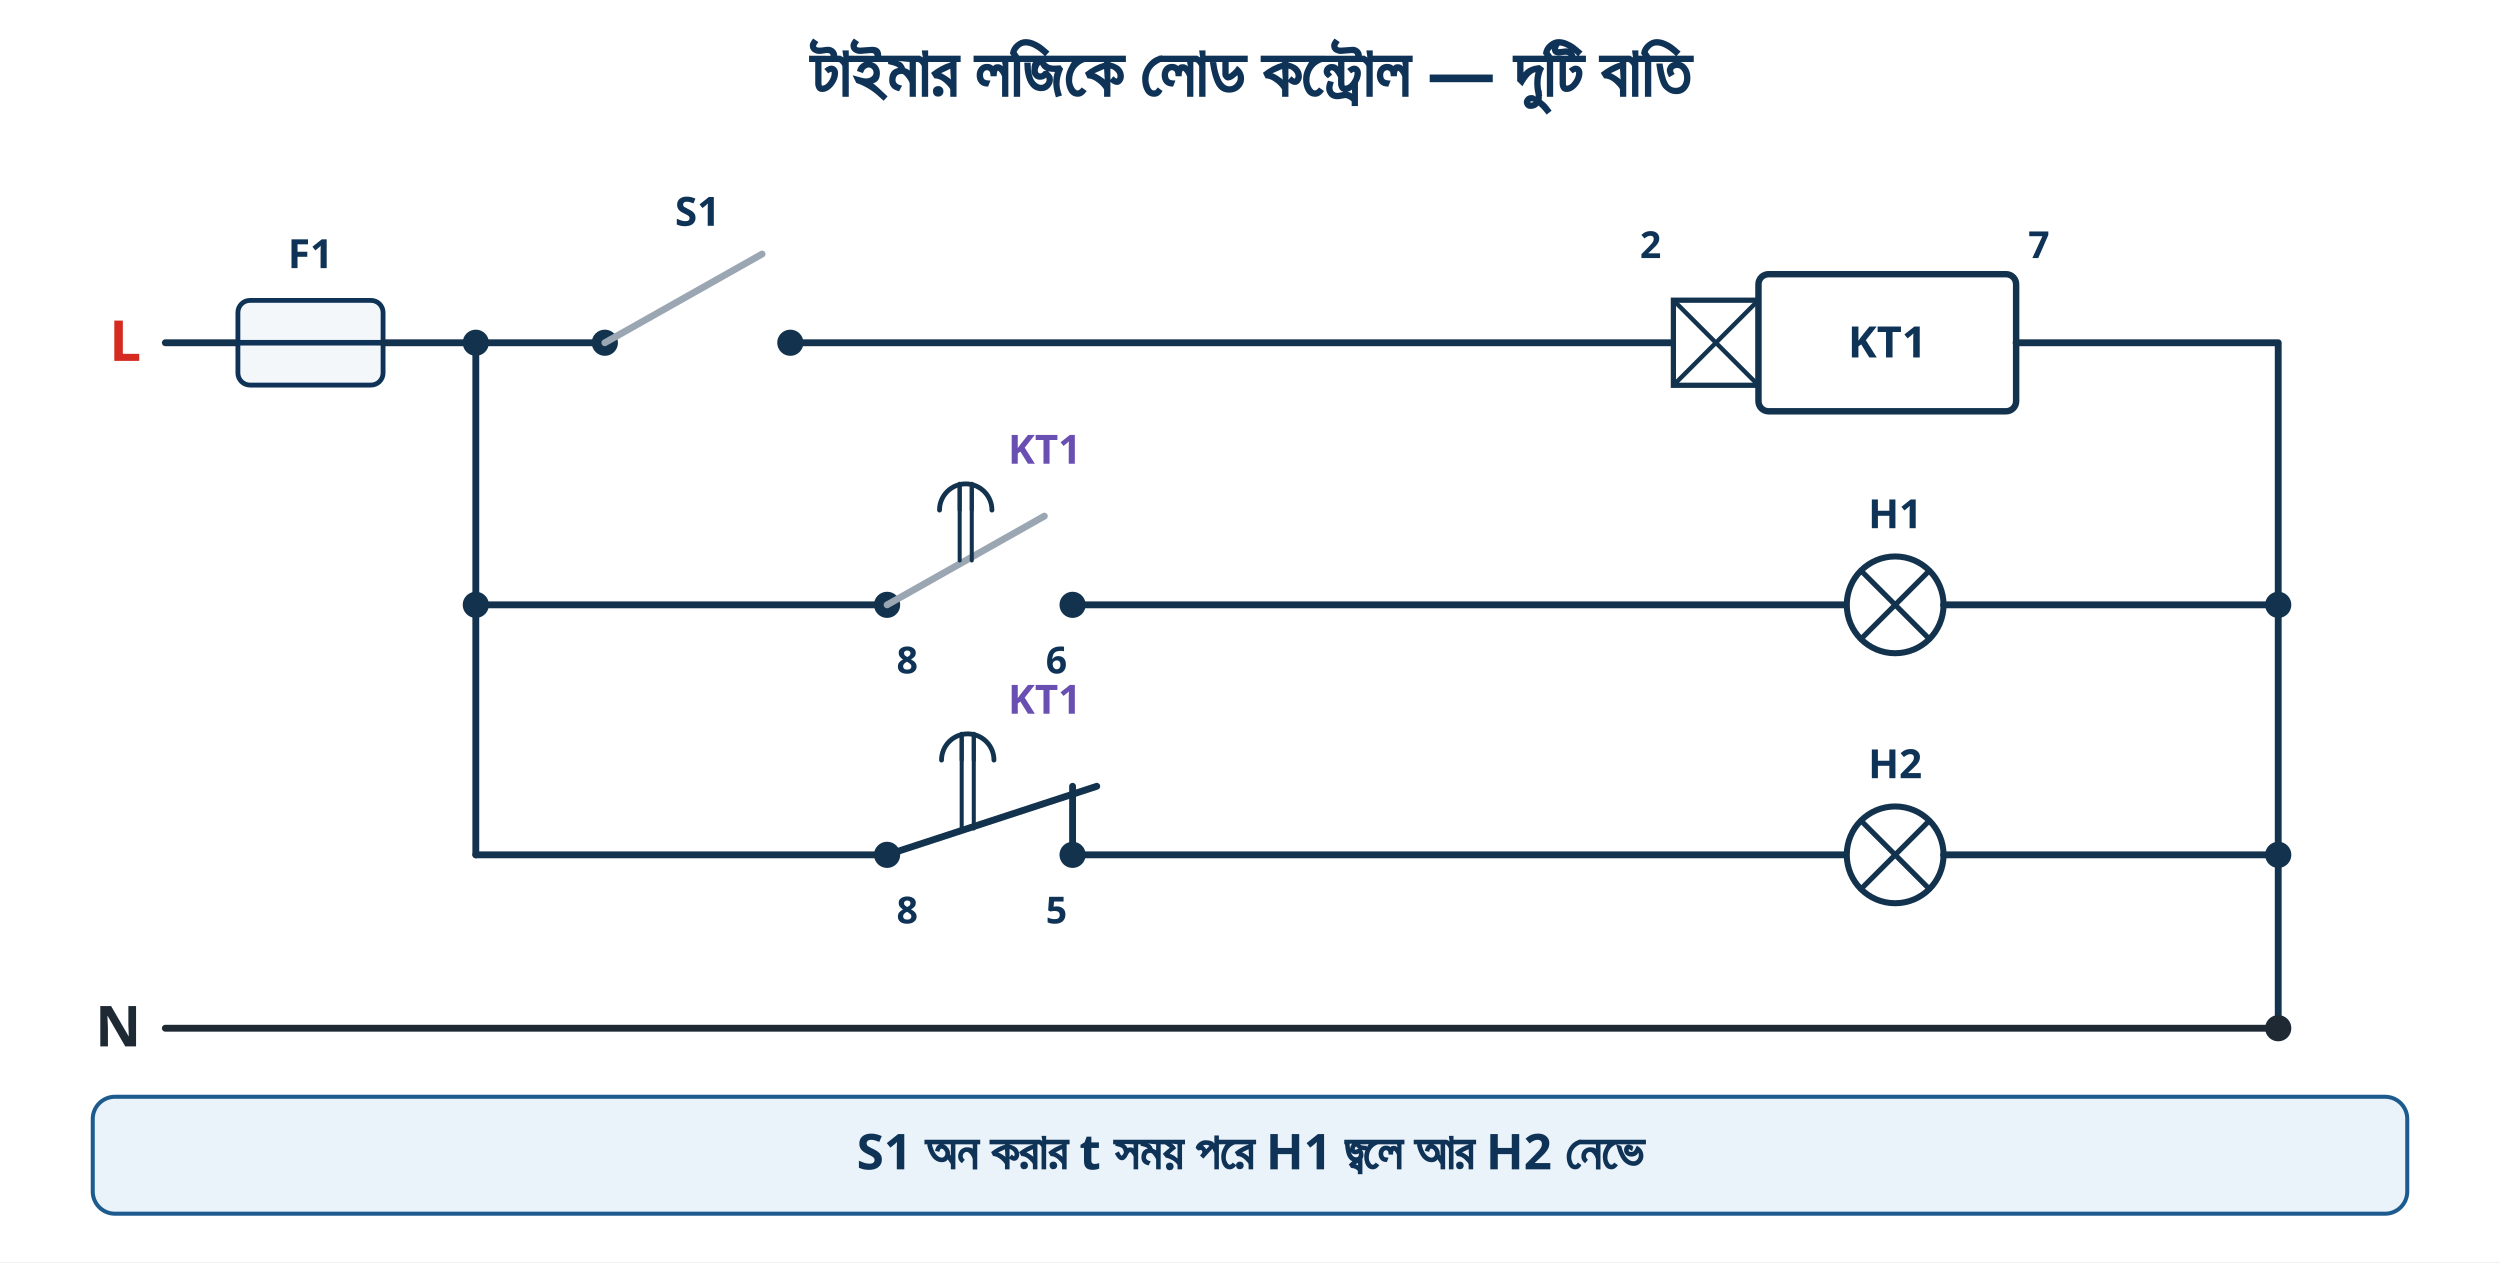
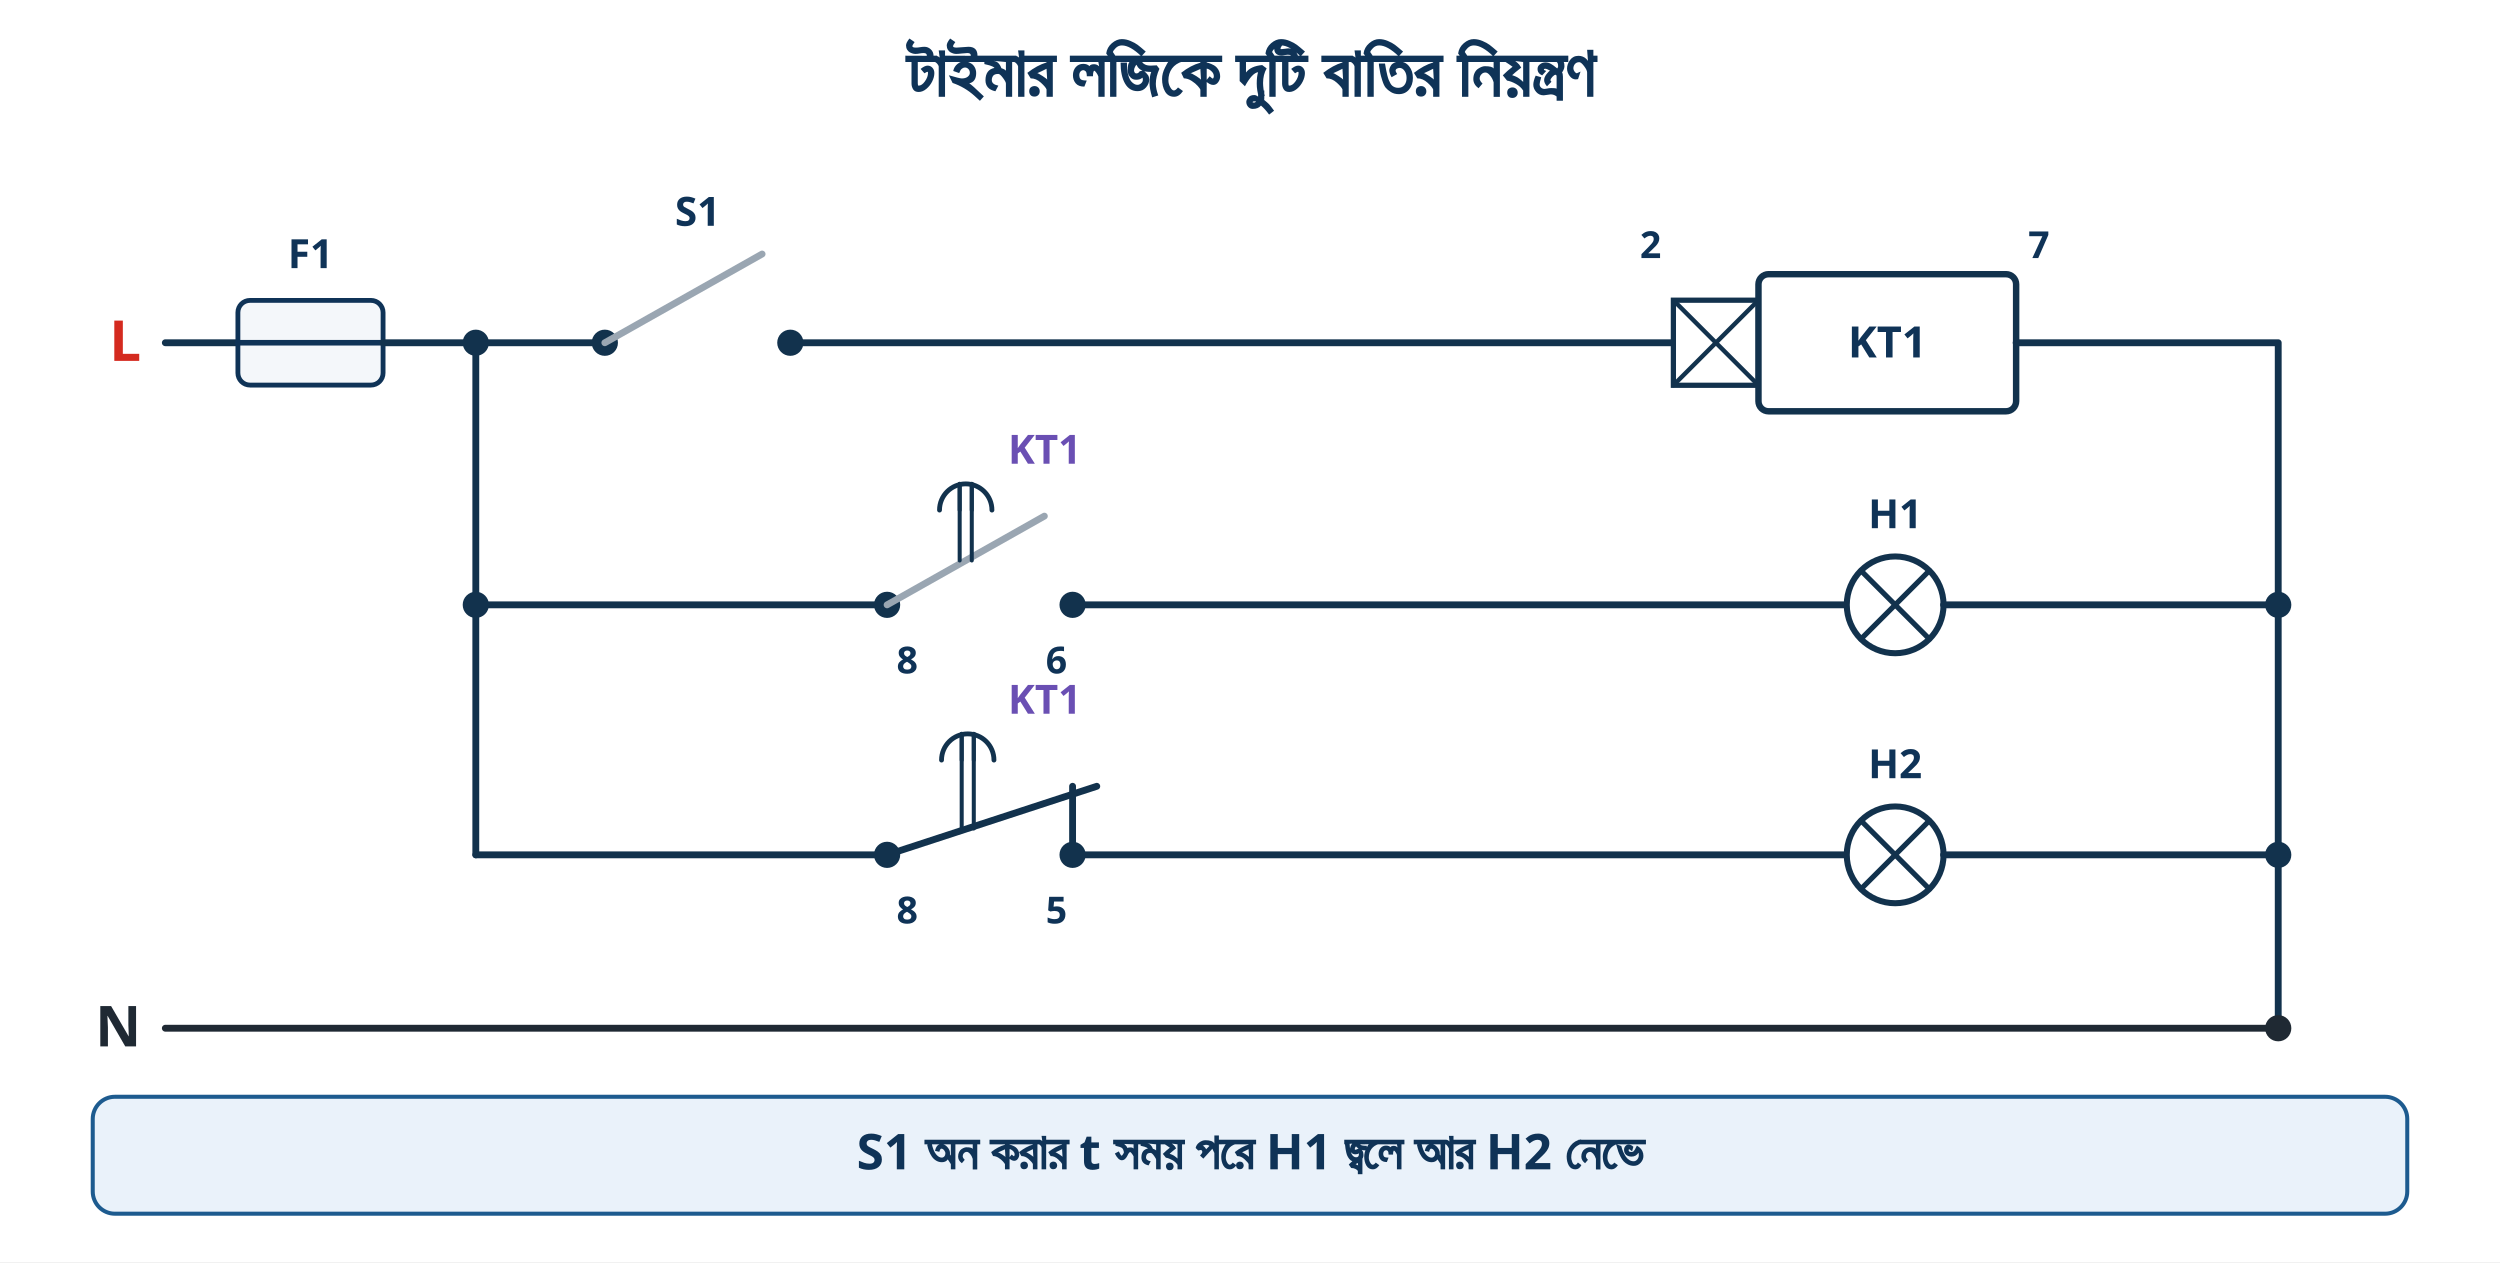
<svg xmlns="http://www.w3.org/2000/svg" width="1240" height="626" viewBox="0 0 1240 626">
  <rect width="1240" height="626" fill="#FFFFFF" />
-   <text x="620.0" y="48.0" font-family="Kalpurush" font-size="34" font-weight="700" fill="#0F3357" text-anchor="middle">টাইমার লজিকে লোড কন্ট্রোল — দুটি বাতি</text>
+   <text x="620.0" y="48.0" font-family="Kalpurush" font-size="34" font-weight="700" fill="#0F3357" text-anchor="middle">টাইমার লজিকে দুটি বাতির নিয়ন্ত্রণ</text>
  <text x="70.0" y="179.0" font-family="Kalpurush" font-size="28" font-weight="700" fill="#D42A1F" text-anchor="end">L</text>
  <text x="70.0" y="519.0" font-family="Kalpurush" font-size="28" font-weight="700" fill="#1F2933" text-anchor="end">N</text>
  <path d="M 82 170 L 118 170" fill="none" stroke="#12324D" stroke-width="3.4" stroke-linecap="round" stroke-linejoin="round" />
  <rect x="118.0" y="149.0" width="72.0" height="42.0" rx="6" fill="#F4F7FA" stroke="#0F3357" stroke-width="2.4" />
  <path d="M 118.0 170 L 190.0 170" fill="none" stroke="#0F3357" stroke-width="2.8" stroke-linecap="round" stroke-linejoin="round" />
  <text x="154.0" y="133.0" font-family="Kalpurush" font-size="20" font-weight="700" fill="#0F3357" text-anchor="middle">F1</text>
  <path d="M 190 170 L 300 170" fill="none" stroke="#12324D" stroke-width="3.4" stroke-linecap="round" stroke-linejoin="round" />
  <circle cx="236.0" cy="170.0" r="6.5" fill="#12324D" stroke="none" stroke-width="2" />
  <circle cx="300.0" cy="170.0" r="6.5" fill="#12324D" stroke="none" stroke-width="2" />
  <path d="M 300 170 L 378 126" fill="none" stroke="#9AA6B2" stroke-width="3.4" stroke-linecap="round" stroke-linejoin="round" />
  <circle cx="392.0" cy="170.0" r="6.5" fill="#12324D" stroke="none" stroke-width="2" />
  <text x="346.0" y="112.0" font-family="Kalpurush" font-size="20" font-weight="700" fill="#0F3357" text-anchor="middle">S1</text>
  <path d="M 392 170 L 830 170" fill="none" stroke="#12324D" stroke-width="3.4" stroke-linecap="round" stroke-linejoin="round" />
  <rect x="830.0" y="148.9" width="42.2" height="42.2" rx="0" fill="#FFFFFF" stroke="#12324D" stroke-width="2.6" />
  <path d="M 830 148.92 L 872.16 191.08" fill="none" stroke="#12324D" stroke-width="2.2" stroke-linecap="round" stroke-linejoin="round" />
  <path d="M 830 191.08 L 872.16 148.92" fill="none" stroke="#12324D" stroke-width="2.2" stroke-linecap="round" stroke-linejoin="round" />
  <rect x="872.2" y="136.0" width="127.8" height="68.0" rx="5" fill="#FFFFFF" stroke="#12324D" stroke-width="3.2" />
  <text x="936.1" y="177.3" font-family="Kalpurush" font-size="21.5" font-weight="700" fill="#0F3357" text-anchor="middle">KT1</text>
  <text x="824.0" y="128.0" font-family="Kalpurush" font-size="18.5" font-weight="700" fill="#0F3357" text-anchor="end">2</text>
  <text x="1006.0" y="128.0" font-family="Kalpurush" font-size="18.5" font-weight="700" fill="#0F3357" text-anchor="start">7</text>
  <path d="M 1000 170 L 1130 170 L 1130 510" fill="none" stroke="#12324D" stroke-width="3.4" stroke-linecap="round" stroke-linejoin="round" />
  <path d="M 236 170 L 236 424" fill="none" stroke="#12324D" stroke-width="3.4" stroke-linecap="round" stroke-linejoin="round" />
  <path d="M 236 300 L 440 300" fill="none" stroke="#12324D" stroke-width="3.4" stroke-linecap="round" stroke-linejoin="round" />
  <circle cx="236.0" cy="300.0" r="6.5" fill="#12324D" stroke="none" stroke-width="2" />
  <circle cx="440.0" cy="300.0" r="6.5" fill="#12324D" stroke="none" stroke-width="2" />
  <path d="M 440 300 L 518 256" fill="none" stroke="#9AA6B2" stroke-width="3.4" stroke-linecap="round" stroke-linejoin="round" />
  <circle cx="532.0" cy="300.0" r="6.5" fill="#12324D" stroke="none" stroke-width="2" />
  <path d="M 476.0 278 L 476.0 240" fill="none" stroke="#12324D" stroke-width="2" stroke-linecap="round" stroke-linejoin="round" />
  <path d="M 482.0 278 L 482.0 240" fill="none" stroke="#12324D" stroke-width="2" stroke-linecap="round" stroke-linejoin="round" />
  <path d="M 466.0 253 A 13 13 0 0 1 492.0 253" fill="none" stroke="#12324D" stroke-width="2.4" stroke-linecap="round" stroke-linejoin="round" />
  <path d="M 476.0 240 L 476.0 253" fill="none" stroke="#12324D" stroke-width="2" stroke-linecap="round" stroke-linejoin="round" />
  <path d="M 482.0 240 L 482.0 253" fill="none" stroke="#12324D" stroke-width="2" stroke-linecap="round" stroke-linejoin="round" />
  <text x="450.0" y="334.0" font-family="Kalpurush" font-size="18.5" font-weight="700" fill="#0F3357" text-anchor="middle">8</text>
  <text x="524.0" y="334.0" font-family="Kalpurush" font-size="18.5" font-weight="700" fill="#0F3357" text-anchor="middle">6</text>
  <text x="500.0" y="230.0" font-family="Kalpurush" font-size="20" font-weight="700" fill="#6A4FB3" text-anchor="start">KT1</text>
  <path d="M 532 300 L 916 300" fill="none" stroke="#12324D" stroke-width="3.4" stroke-linecap="round" stroke-linejoin="round" />
  <circle cx="940.0" cy="300.0" r="24.0" fill="#FFFFFF" stroke="#12324D" stroke-width="3" />
  <path d="M 923.032 283.032 L 956.968 316.968" fill="none" stroke="#12324D" stroke-width="2.6" stroke-linecap="round" stroke-linejoin="round" />
  <path d="M 923.032 316.968 L 956.968 283.032" fill="none" stroke="#12324D" stroke-width="2.6" stroke-linecap="round" stroke-linejoin="round" />
  <text x="940.0" y="262.0" font-family="Kalpurush" font-size="20" font-weight="700" fill="#0F3357" text-anchor="middle">H1</text>
  <path d="M 964 300 L 1130 300" fill="none" stroke="#12324D" stroke-width="3.4" stroke-linecap="round" stroke-linejoin="round" />
  <circle cx="1130.0" cy="300.0" r="6.5" fill="#12324D" stroke="none" stroke-width="2" />
  <path d="M 236 424 L 440 424" fill="none" stroke="#12324D" stroke-width="3.4" stroke-linecap="round" stroke-linejoin="round" />
  <circle cx="440.0" cy="424.0" r="6.5" fill="#12324D" stroke="none" stroke-width="2" />
  <path d="M 532 424 L 532 390" fill="none" stroke="#12324D" stroke-width="3.4" stroke-linecap="round" stroke-linejoin="round" />
  <path d="M 440 424 L 544 390" fill="none" stroke="#12324D" stroke-width="3.4" stroke-linecap="round" stroke-linejoin="round" />
  <circle cx="532.0" cy="424.0" r="6.5" fill="#12324D" stroke="none" stroke-width="2" />
  <path d="M 477 410.923 L 477 364" fill="none" stroke="#12324D" stroke-width="2" stroke-linecap="round" stroke-linejoin="round" />
  <path d="M 483 410.923 L 483 364" fill="none" stroke="#12324D" stroke-width="2" stroke-linecap="round" stroke-linejoin="round" />
  <path d="M 467 377 A 13 13 0 0 1 493 377" fill="none" stroke="#12324D" stroke-width="2.4" stroke-linecap="round" stroke-linejoin="round" />
  <path d="M 477 364 L 477 377" fill="none" stroke="#12324D" stroke-width="2" stroke-linecap="round" stroke-linejoin="round" />
  <path d="M 483 364 L 483 377" fill="none" stroke="#12324D" stroke-width="2" stroke-linecap="round" stroke-linejoin="round" />
  <text x="450.0" y="458.0" font-family="Kalpurush" font-size="18.5" font-weight="700" fill="#0F3357" text-anchor="middle">8</text>
  <text x="524.0" y="458.0" font-family="Kalpurush" font-size="18.5" font-weight="700" fill="#0F3357" text-anchor="middle">5</text>
  <text x="500.0" y="354.0" font-family="Kalpurush" font-size="20" font-weight="700" fill="#6A4FB3" text-anchor="start">KT1</text>
  <path d="M 532 424 L 916 424" fill="none" stroke="#12324D" stroke-width="3.4" stroke-linecap="round" stroke-linejoin="round" />
  <circle cx="940.0" cy="424.0" r="24.0" fill="#FFFFFF" stroke="#12324D" stroke-width="3" />
  <path d="M 923.032 407.032 L 956.968 440.968" fill="none" stroke="#12324D" stroke-width="2.6" stroke-linecap="round" stroke-linejoin="round" />
  <path d="M 923.032 440.968 L 956.968 407.032" fill="none" stroke="#12324D" stroke-width="2.6" stroke-linecap="round" stroke-linejoin="round" />
  <text x="940.0" y="386.0" font-family="Kalpurush" font-size="20" font-weight="700" fill="#0F3357" text-anchor="middle">H2</text>
  <path d="M 964 424 L 1130 424" fill="none" stroke="#12324D" stroke-width="3.4" stroke-linecap="round" stroke-linejoin="round" />
  <circle cx="1130.0" cy="424.0" r="6.5" fill="#12324D" stroke="none" stroke-width="2" />
  <path d="M 82 510 L 1130 510" fill="none" stroke="#1F2933" stroke-width="3.4" stroke-linecap="round" stroke-linejoin="round" />
  <circle cx="1130.0" cy="510.0" r="6.5" fill="#1F2933" stroke="none" stroke-width="2" />
  <rect x="46.0" y="544.0" width="1148.0" height="58.0" rx="11" fill="#EAF2FA" stroke="#1D5B8F" stroke-width="2" />
  <text x="620.0" y="580.0" font-family="Kalpurush" font-size="24.5" font-weight="700" fill="#0F3357" text-anchor="middle">S1 অন করার t সময় পরে H1 জ্বলে আর H2 নেভে</text>
</svg>
